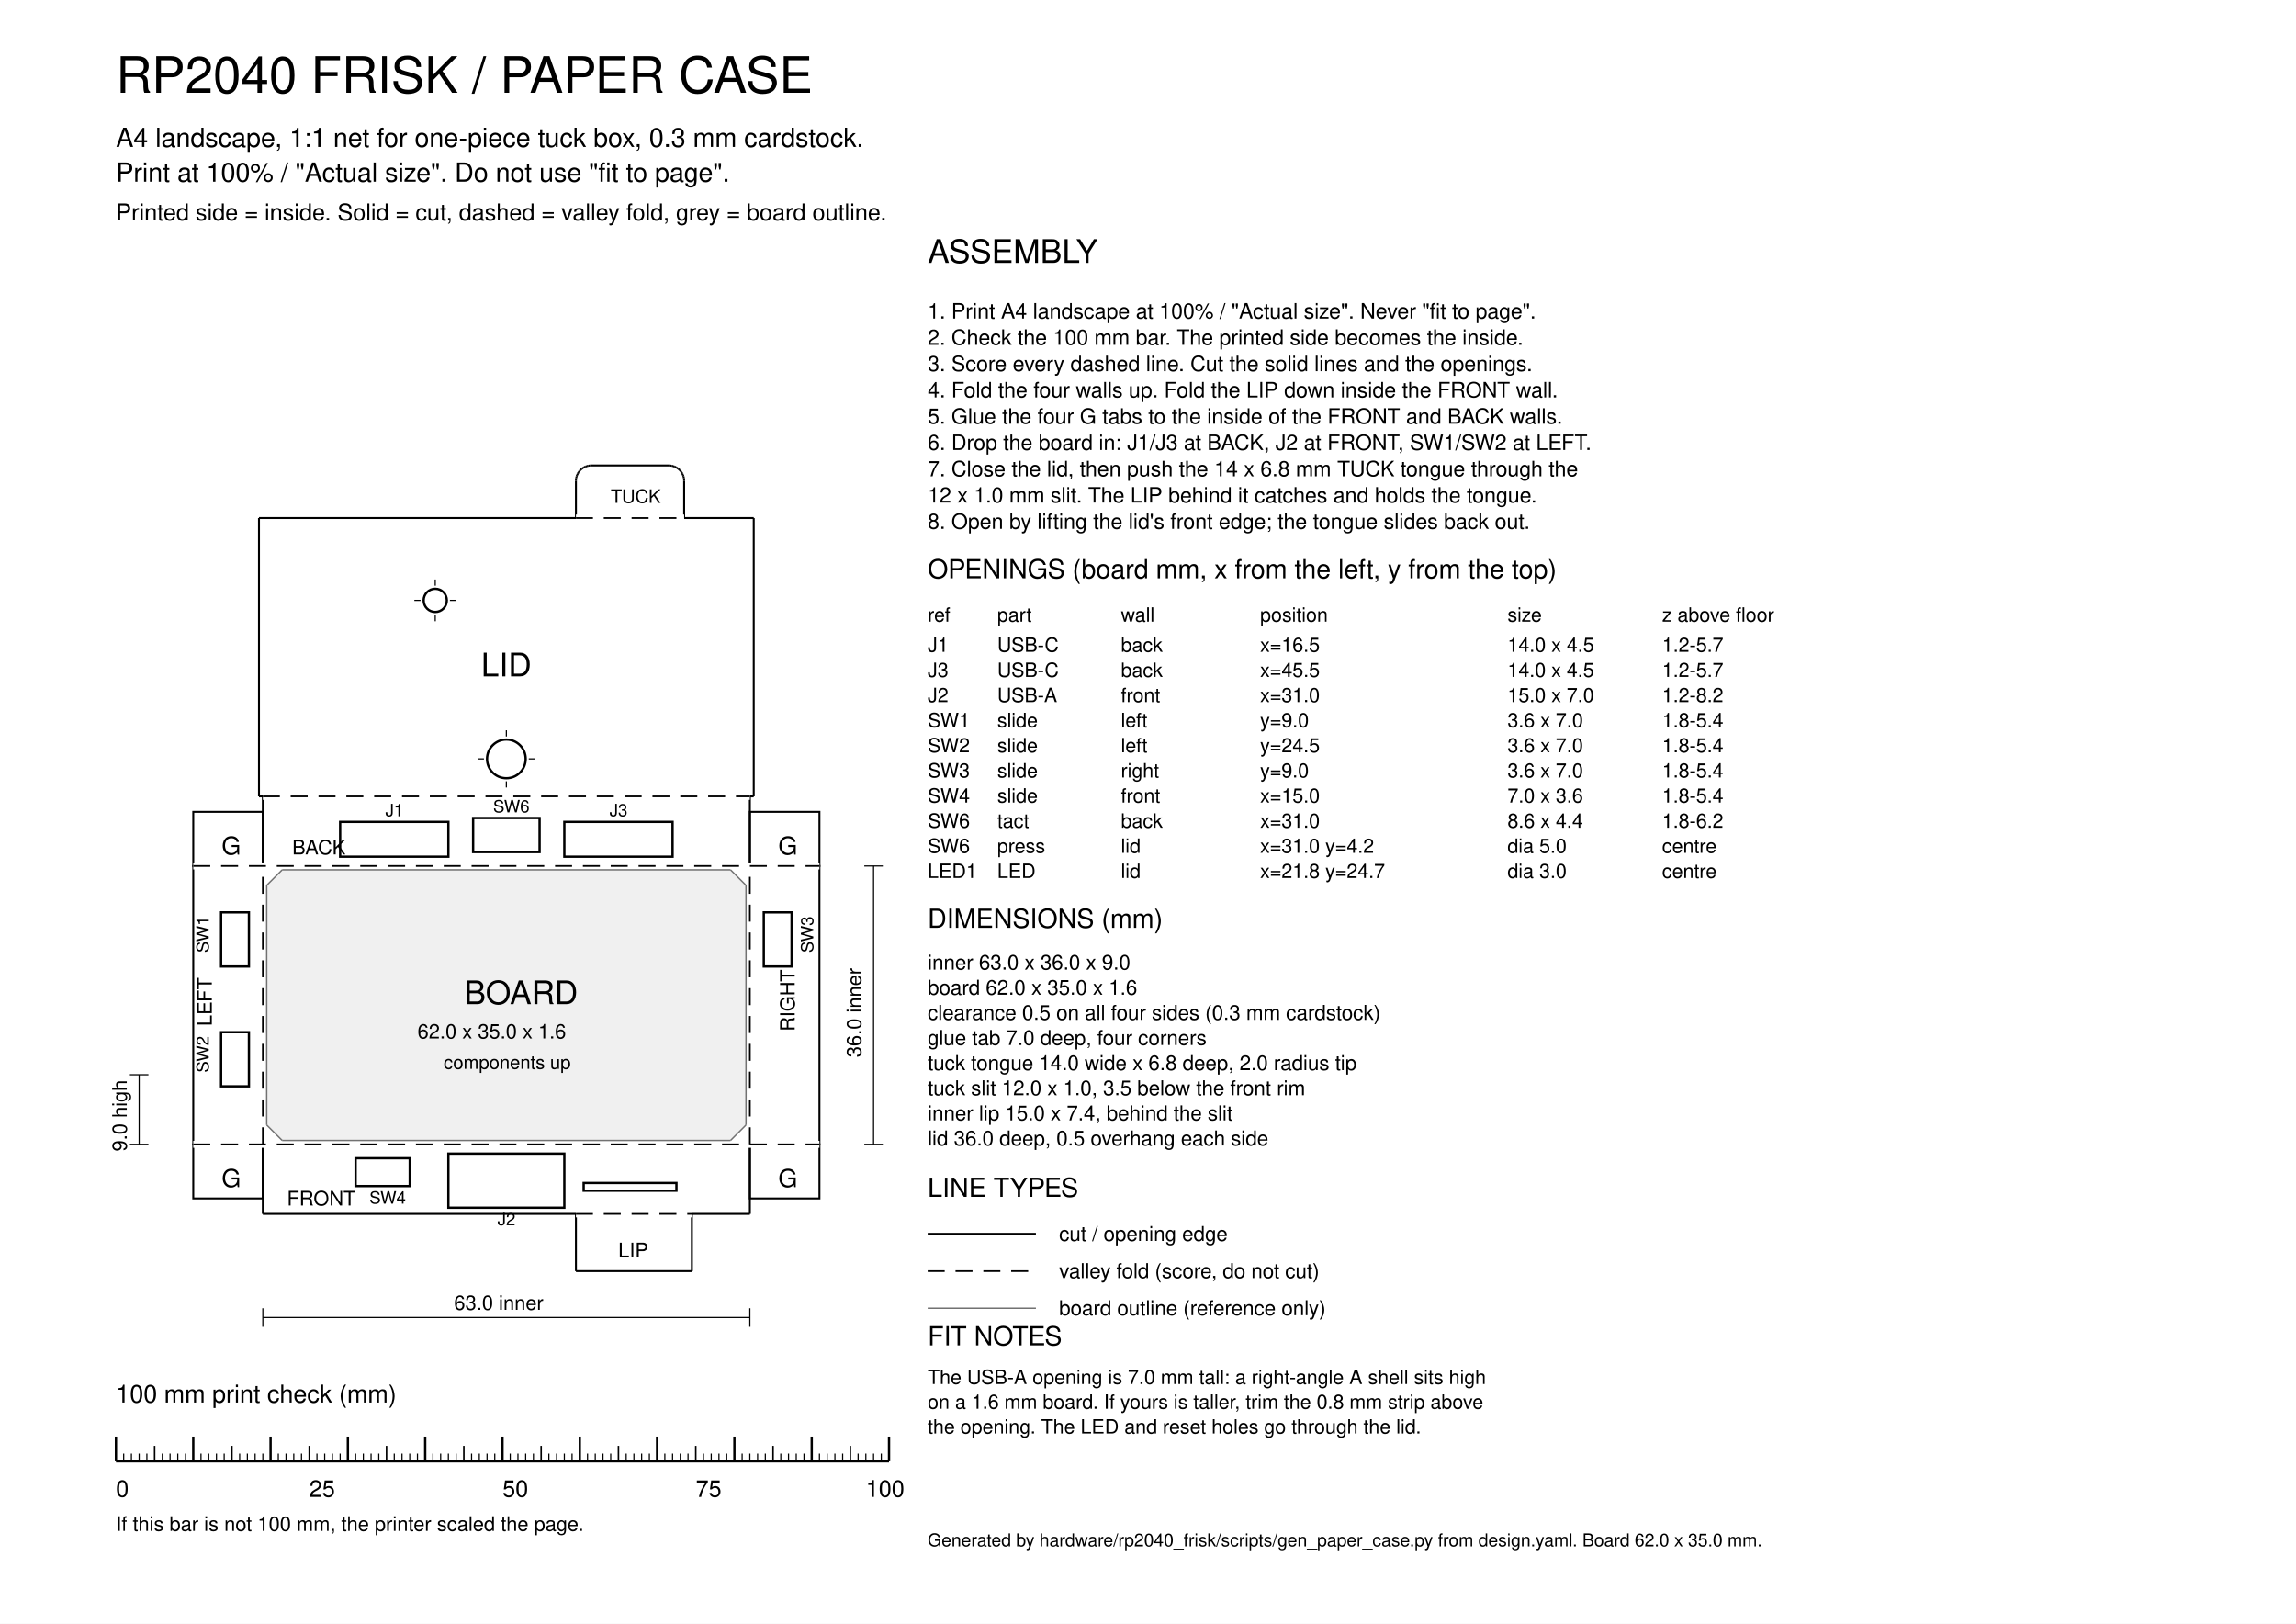
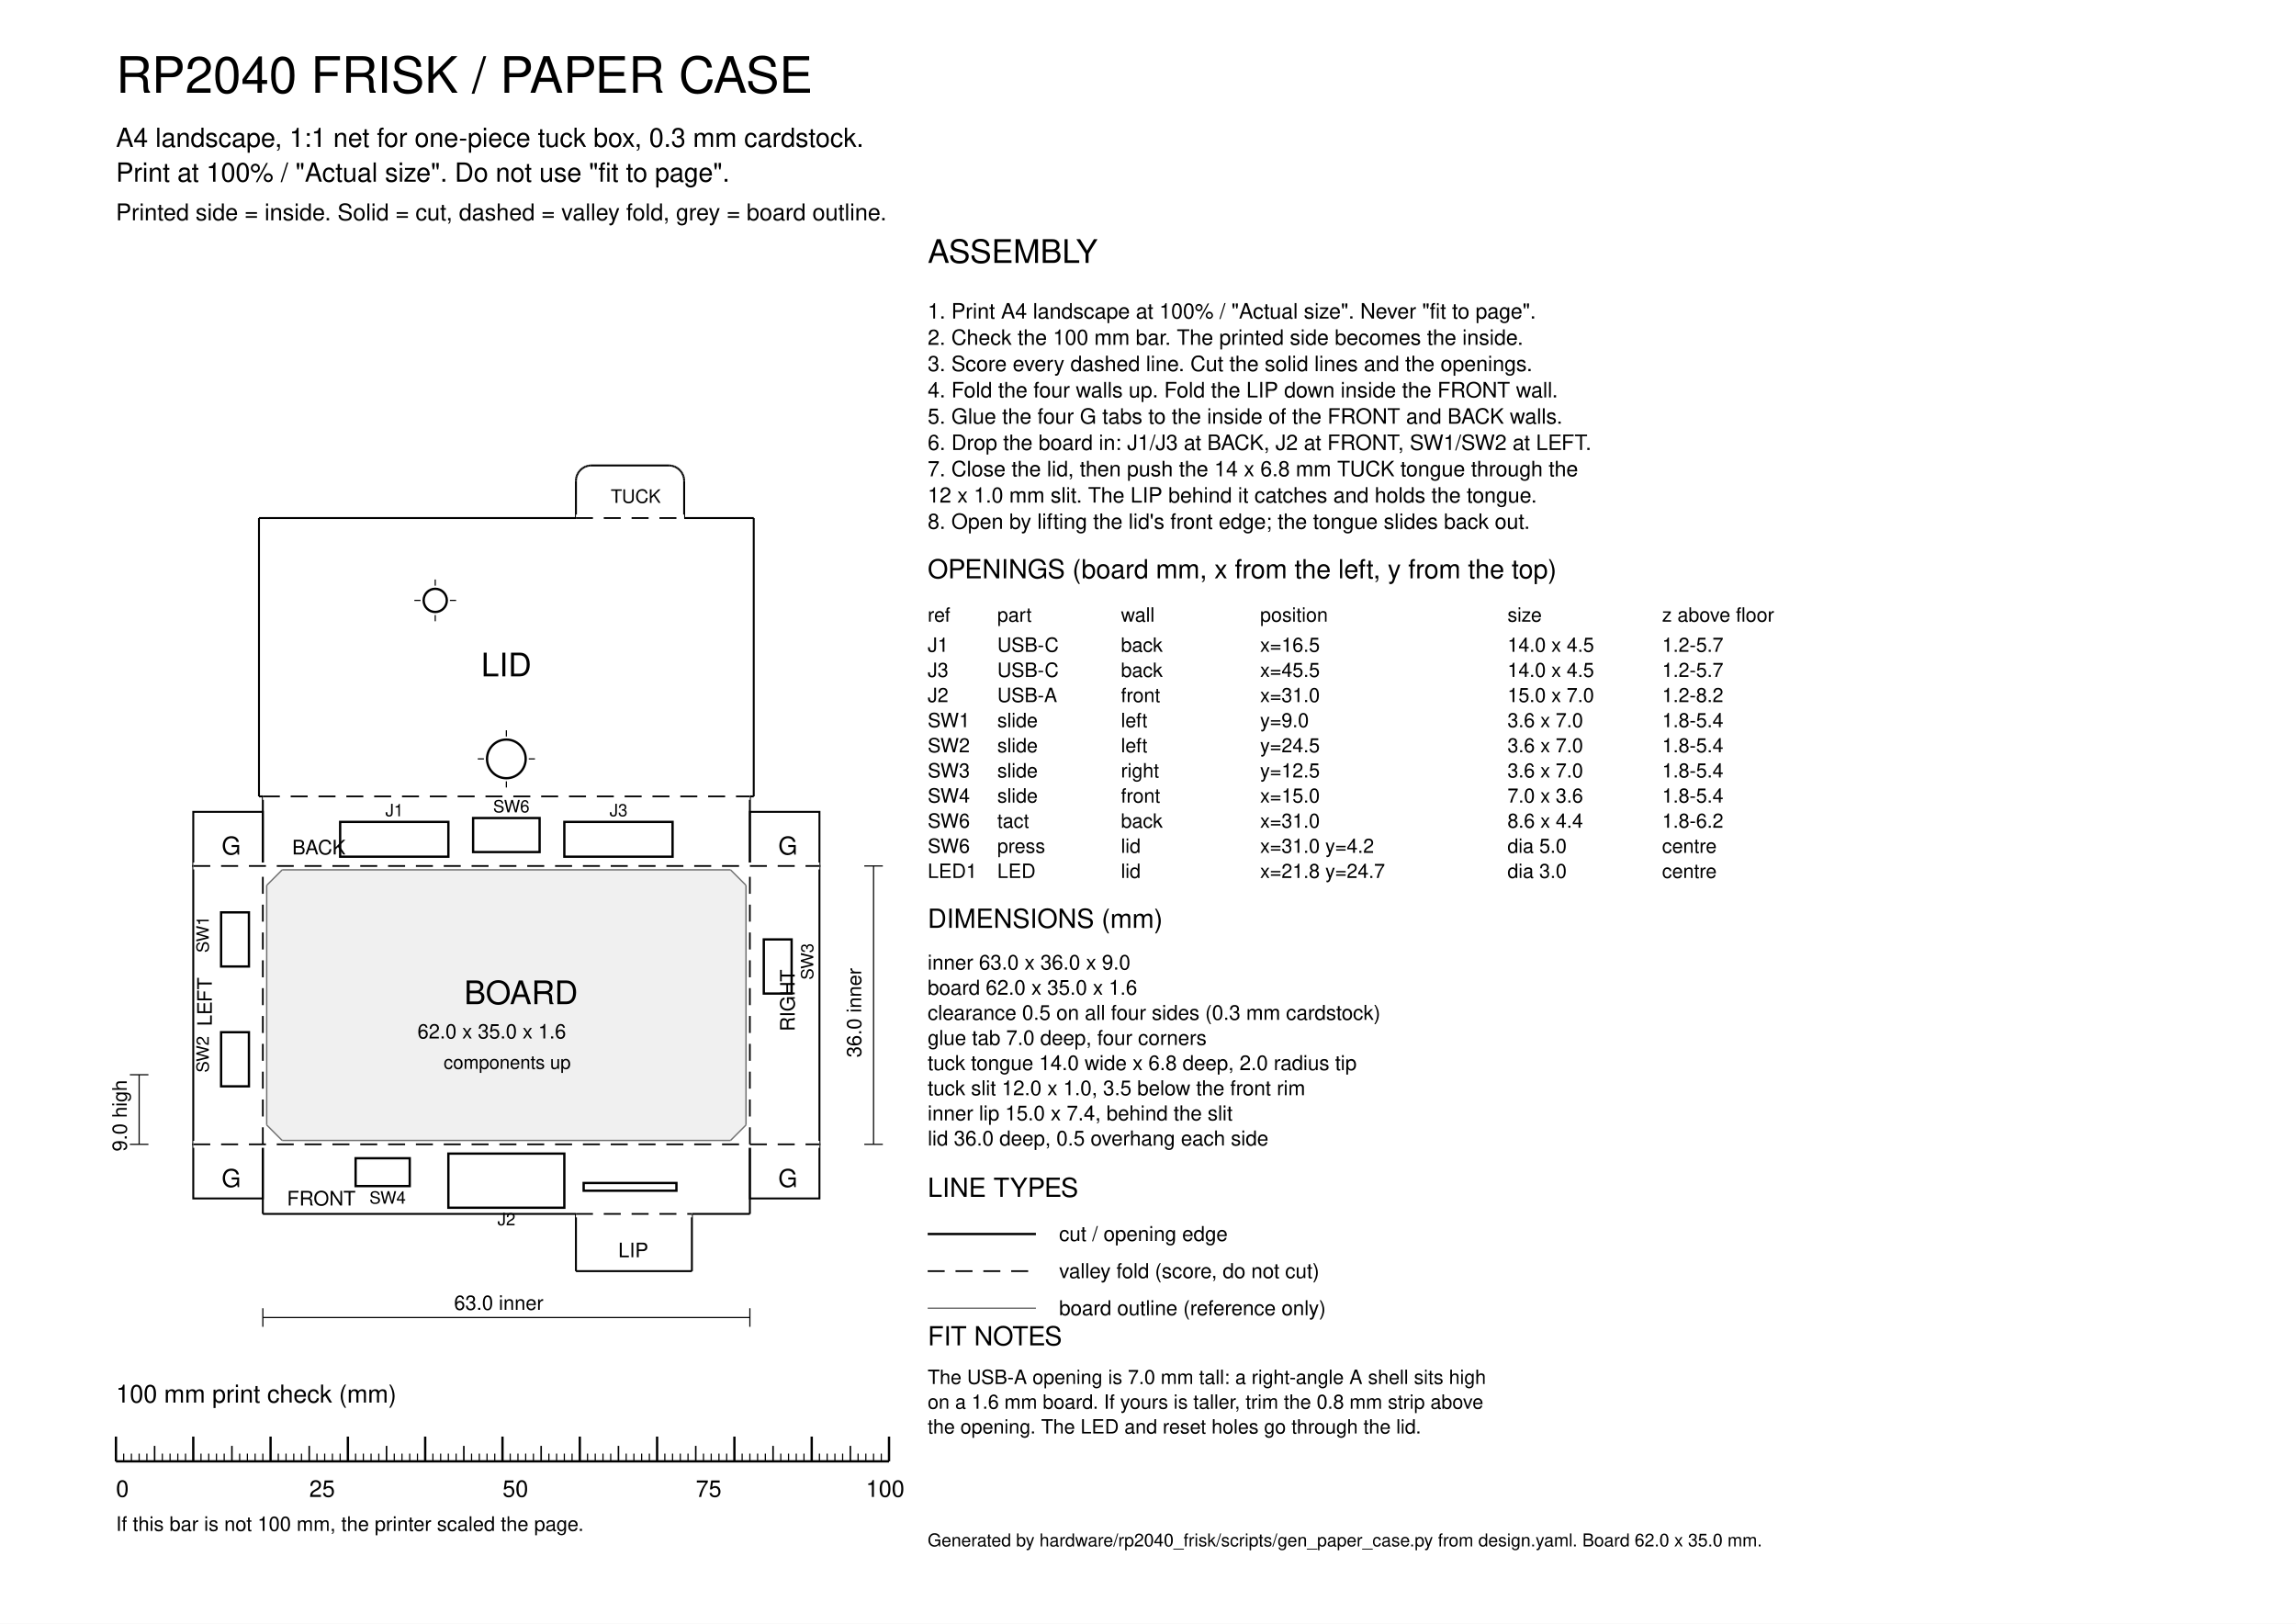
<svg xmlns="http://www.w3.org/2000/svg" width="297mm" height="210mm" viewBox="0 0 297 210">
  <rect width="100%" height="100%" fill="#ffffff" />
  <style>text{font-family:Helvetica,Arial,sans-serif;fill:#000}</style>
  <text x="15.000" y="12.000" font-size="6.500">RP2040 FRISK  /  PAPER CASE</text>
  <text x="15.000" y="19.000" font-size="3.400">A4 landscape, 1:1 net for one-piece tuck box, 0.3 mm cardstock.</text>
  <text x="15.000" y="23.500" font-size="3.400">Print at 100% / "Actual size". Do not use "fit to page".</text>
  <text x="15.000" y="28.500" font-size="3.000">Printed side = inside. Solid = cut, dashed = valley fold, grey = board outline.</text>
  <rect x="34.000" y="112.000" width="63.000" height="36.000" fill="none" stroke="#000" stroke-width="0.250" />
  <rect x="34.000" y="103.000" width="63.000" height="9.000" fill="none" stroke="#000" stroke-width="0.250" />
  <rect x="25.000" y="112.000" width="9.000" height="36.000" fill="none" stroke="#000" stroke-width="0.250" />
  <rect x="97.000" y="112.000" width="9.000" height="36.000" fill="none" stroke="#000" stroke-width="0.250" />
  <rect x="25.000" y="148.000" width="9.000" height="7.000" fill="none" stroke="#000" stroke-width="0.250" />
  <rect x="25.000" y="105.000" width="9.000" height="7.000" fill="none" stroke="#000" stroke-width="0.250" />
  <rect x="97.000" y="148.000" width="9.000" height="7.000" fill="none" stroke="#000" stroke-width="0.250" />
  <rect x="97.000" y="105.000" width="9.000" height="7.000" fill="none" stroke="#000" stroke-width="0.250" />
  <line x1="34.000" y1="157.000" x2="34.000" y2="148.000" stroke="#000" stroke-width="0.250" />
  <line x1="34.000" y1="148.000" x2="97.000" y2="148.000" stroke="#000" stroke-width="0.250" />
  <line x1="97.000" y1="148.000" x2="97.000" y2="157.000" stroke="#000" stroke-width="0.250" />
  <line x1="97.000" y1="157.000" x2="89.500" y2="157.000" stroke="#000" stroke-width="0.250" />
  <line x1="89.500" y1="157.000" x2="89.500" y2="164.400" stroke="#000" stroke-width="0.250" />
  <line x1="89.500" y1="164.400" x2="74.500" y2="164.400" stroke="#000" stroke-width="0.250" />
  <line x1="74.500" y1="164.400" x2="74.500" y2="157.000" stroke="#000" stroke-width="0.250" />
  <line x1="74.500" y1="157.000" x2="34.000" y2="157.000" stroke="#000" stroke-width="0.250" />
  <line x1="33.500" y1="103.000" x2="33.500" y2="67.000" stroke="#000" stroke-width="0.250" />
  <line x1="33.500" y1="67.000" x2="74.500" y2="67.000" stroke="#000" stroke-width="0.250" />
  <line x1="74.500" y1="67.000" x2="74.500" y2="62.200" stroke="#000" stroke-width="0.250" />
  <line x1="74.500" y1="62.200" x2="74.500" y2="62.200" stroke="#000" stroke-width="0.250" />
  <line x1="74.500" y1="62.200" x2="74.510" y2="62.004" stroke="#000" stroke-width="0.250" />
  <line x1="74.510" y1="62.004" x2="74.538" y2="61.810" stroke="#000" stroke-width="0.250" />
  <line x1="74.538" y1="61.810" x2="74.586" y2="61.619" stroke="#000" stroke-width="0.250" />
  <line x1="74.586" y1="61.619" x2="74.652" y2="61.435" stroke="#000" stroke-width="0.250" />
  <line x1="74.652" y1="61.435" x2="74.736" y2="61.257" stroke="#000" stroke-width="0.250" />
  <line x1="74.736" y1="61.257" x2="74.837" y2="61.089" stroke="#000" stroke-width="0.250" />
  <line x1="74.837" y1="61.089" x2="74.954" y2="60.931" stroke="#000" stroke-width="0.250" />
  <line x1="74.954" y1="60.931" x2="75.086" y2="60.786" stroke="#000" stroke-width="0.250" />
  <line x1="75.086" y1="60.786" x2="75.231" y2="60.654" stroke="#000" stroke-width="0.250" />
  <line x1="75.231" y1="60.654" x2="75.389" y2="60.537" stroke="#000" stroke-width="0.250" />
  <line x1="75.389" y1="60.537" x2="75.557" y2="60.436" stroke="#000" stroke-width="0.250" />
  <line x1="75.557" y1="60.436" x2="75.735" y2="60.352" stroke="#000" stroke-width="0.250" />
  <line x1="75.735" y1="60.352" x2="75.919" y2="60.286" stroke="#000" stroke-width="0.250" />
  <line x1="75.919" y1="60.286" x2="76.110" y2="60.238" stroke="#000" stroke-width="0.250" />
  <line x1="76.110" y1="60.238" x2="76.304" y2="60.210" stroke="#000" stroke-width="0.250" />
  <line x1="76.304" y1="60.210" x2="76.500" y2="60.200" stroke="#000" stroke-width="0.250" />
  <line x1="76.500" y1="60.200" x2="86.500" y2="60.200" stroke="#000" stroke-width="0.250" />
  <line x1="86.500" y1="60.200" x2="86.500" y2="60.200" stroke="#000" stroke-width="0.250" />
  <line x1="86.500" y1="60.200" x2="86.696" y2="60.210" stroke="#000" stroke-width="0.250" />
  <line x1="86.696" y1="60.210" x2="86.890" y2="60.238" stroke="#000" stroke-width="0.250" />
  <line x1="86.890" y1="60.238" x2="87.081" y2="60.286" stroke="#000" stroke-width="0.250" />
  <line x1="87.081" y1="60.286" x2="87.265" y2="60.352" stroke="#000" stroke-width="0.250" />
  <line x1="87.265" y1="60.352" x2="87.443" y2="60.436" stroke="#000" stroke-width="0.250" />
  <line x1="87.443" y1="60.436" x2="87.611" y2="60.537" stroke="#000" stroke-width="0.250" />
  <line x1="87.611" y1="60.537" x2="87.769" y2="60.654" stroke="#000" stroke-width="0.250" />
  <line x1="87.769" y1="60.654" x2="87.914" y2="60.786" stroke="#000" stroke-width="0.250" />
  <line x1="87.914" y1="60.786" x2="88.046" y2="60.931" stroke="#000" stroke-width="0.250" />
  <line x1="88.046" y1="60.931" x2="88.163" y2="61.089" stroke="#000" stroke-width="0.250" />
  <line x1="88.163" y1="61.089" x2="88.264" y2="61.257" stroke="#000" stroke-width="0.250" />
  <line x1="88.264" y1="61.257" x2="88.348" y2="61.435" stroke="#000" stroke-width="0.250" />
  <line x1="88.348" y1="61.435" x2="88.414" y2="61.619" stroke="#000" stroke-width="0.250" />
  <line x1="88.414" y1="61.619" x2="88.462" y2="61.810" stroke="#000" stroke-width="0.250" />
  <line x1="88.462" y1="61.810" x2="88.490" y2="62.004" stroke="#000" stroke-width="0.250" />
  <line x1="88.490" y1="62.004" x2="88.500" y2="62.200" stroke="#000" stroke-width="0.250" />
  <line x1="88.500" y1="62.200" x2="88.500" y2="62.200" stroke="#000" stroke-width="0.250" />
  <line x1="88.500" y1="62.200" x2="88.500" y2="67.000" stroke="#000" stroke-width="0.250" />
  <line x1="88.500" y1="67.000" x2="97.500" y2="67.000" stroke="#000" stroke-width="0.250" />
  <line x1="97.500" y1="67.000" x2="97.500" y2="103.000" stroke="#000" stroke-width="0.250" />
  <line x1="97.500" y1="103.000" x2="33.500" y2="103.000" stroke="#000" stroke-width="0.250" />
  <line x1="25.000" y1="148.000" x2="106.000" y2="148.000" stroke="#ffffff" stroke-width="0.900" />
  <line x1="25.000" y1="112.000" x2="106.000" y2="112.000" stroke="#ffffff" stroke-width="0.900" />
  <line x1="34.000" y1="148.000" x2="34.000" y2="112.000" stroke="#ffffff" stroke-width="0.900" />
  <line x1="97.000" y1="148.000" x2="97.000" y2="112.000" stroke="#ffffff" stroke-width="0.900" />
  <line x1="34.000" y1="103.000" x2="97.000" y2="103.000" stroke="#ffffff" stroke-width="0.900" />
  <line x1="74.500" y1="67.000" x2="88.500" y2="67.000" stroke="#ffffff" stroke-width="0.900" />
  <line x1="74.500" y1="157.000" x2="89.500" y2="157.000" stroke="#ffffff" stroke-width="0.900" />
  <line x1="25.000" y1="148.000" x2="106.000" y2="148.000" stroke="#000" stroke-width="0.220" stroke-dasharray="2.2 1.4" />
  <line x1="25.000" y1="112.000" x2="106.000" y2="112.000" stroke="#000" stroke-width="0.220" stroke-dasharray="2.2 1.4" />
  <line x1="34.000" y1="148.000" x2="34.000" y2="112.000" stroke="#000" stroke-width="0.220" stroke-dasharray="2.2 1.4" />
  <line x1="97.000" y1="148.000" x2="97.000" y2="112.000" stroke="#000" stroke-width="0.220" stroke-dasharray="2.2 1.4" />
  <line x1="34.000" y1="103.000" x2="97.000" y2="103.000" stroke="#000" stroke-width="0.220" stroke-dasharray="2.2 1.4" />
  <line x1="74.500" y1="67.000" x2="88.500" y2="67.000" stroke="#000" stroke-width="0.220" stroke-dasharray="2.2 1.4" />
  <line x1="74.500" y1="157.000" x2="89.500" y2="157.000" stroke="#000" stroke-width="0.220" stroke-dasharray="2.2 1.4" />
  <rect x="44.000" y="106.300" width="14.000" height="4.500" fill="none" stroke="#000" stroke-width="0.300" />
  <text x="49.856" y="105.570" font-size="2.200">J1</text>
  <rect x="73.000" y="106.300" width="14.000" height="4.500" fill="none" stroke="#000" stroke-width="0.300" />
  <text x="78.856" y="105.570" font-size="2.200">J3</text>
  <rect x="58.000" y="149.200" width="15.000" height="7.000" fill="none" stroke="#000" stroke-width="0.300" />
  <text x="64.356" y="158.470" font-size="2.200">J2</text>
  <rect x="28.600" y="118.000" width="3.600" height="7.000" fill="none" stroke="#000" stroke-width="0.300" />
  <text x="27.000" y="123.216" font-size="2.200" transform="rotate(-90.0 27.000 123.216)">SW1</text>
  <rect x="28.600" y="133.500" width="3.600" height="7.000" fill="none" stroke="#000" stroke-width="0.300" />
  <text x="27.000" y="138.716" font-size="2.200" transform="rotate(-90.0 27.000 138.716)">SW2</text>
-   <rect x="98.800" y="118.000" width="3.600" height="7.000" fill="none" stroke="#000" stroke-width="0.300" />
-   <text x="105.200" y="123.216" font-size="2.200" transform="rotate(-90.0 105.200 123.216)">SW3</text>
+   <rect x="98.800" y="121.500" width="3.600" height="7.000" fill="none" stroke="#000" stroke-width="0.300" />
+   <text x="105.200" y="126.716" font-size="2.200" transform="rotate(-90.0 105.200 126.716)">SW3</text>
  <rect x="46.000" y="149.800" width="7.000" height="3.600" fill="none" stroke="#000" stroke-width="0.300" />
  <text x="47.784" y="155.670" font-size="2.200">SW4</text>
  <rect x="61.200" y="105.800" width="8.600" height="4.400" fill="none" stroke="#000" stroke-width="0.300" />
  <text x="63.784" y="105.070" font-size="2.200">SW6</text>
  <circle cx="65.500" cy="98.150" r="2.500" fill="none" stroke="#000" stroke-width="0.300" />
  <line x1="61.800" y1="98.150" x2="62.600" y2="98.150" stroke="#000" stroke-width="0.150" />
  <line x1="68.400" y1="98.150" x2="69.200" y2="98.150" stroke="#000" stroke-width="0.150" />
  <line x1="65.500" y1="101.850" x2="65.500" y2="101.050" stroke="#000" stroke-width="0.150" />
  <line x1="65.500" y1="95.250" x2="65.500" y2="94.450" stroke="#000" stroke-width="0.150" />
  <circle cx="56.300" cy="77.650" r="1.500" fill="none" stroke="#000" stroke-width="0.300" />
  <line x1="53.600" y1="77.650" x2="54.400" y2="77.650" stroke="#000" stroke-width="0.150" />
  <line x1="58.200" y1="77.650" x2="59.000" y2="77.650" stroke="#000" stroke-width="0.150" />
  <line x1="56.300" y1="80.350" x2="56.300" y2="79.550" stroke="#000" stroke-width="0.150" />
  <line x1="56.300" y1="75.750" x2="56.300" y2="74.950" stroke="#000" stroke-width="0.150" />
  <polygon points="36.500,112.500 94.500,112.500 96.500,114.500 96.500,145.500 94.500,147.500 36.500,147.500 34.500,145.500 34.500,114.500" fill="#f0f0f0" stroke="none" />
  <line x1="36.500" y1="112.500" x2="94.500" y2="112.500" stroke="#727272" stroke-width="0.180" />
  <line x1="94.500" y1="112.500" x2="96.500" y2="114.500" stroke="#727272" stroke-width="0.180" />
  <line x1="96.500" y1="114.500" x2="96.500" y2="145.500" stroke="#727272" stroke-width="0.180" />
  <line x1="96.500" y1="145.500" x2="94.500" y2="147.500" stroke="#727272" stroke-width="0.180" />
  <line x1="94.500" y1="147.500" x2="36.500" y2="147.500" stroke="#727272" stroke-width="0.180" />
  <line x1="36.500" y1="147.500" x2="34.500" y2="145.500" stroke="#727272" stroke-width="0.180" />
  <line x1="34.500" y1="145.500" x2="34.500" y2="114.500" stroke="#727272" stroke-width="0.180" />
  <line x1="34.500" y1="114.500" x2="36.500" y2="112.500" stroke="#727272" stroke-width="0.180" />
  <rect x="75.500" y="153.000" width="12.000" height="1.000" fill="none" stroke="#000" stroke-width="0.300" />
  <text x="37.120" y="155.910" font-size="2.600">FRONT</text>
  <text x="79.972" y="162.610" font-size="2.600">LIP</text>
  <text x="37.796" y="110.510" font-size="2.600">BACK</text>
  <text x="62.224" y="87.470" font-size="4.200">LID</text>
  <text x="79.004" y="65.040" font-size="2.400">TUCK</text>
  <text x="27.400" y="132.704" font-size="2.600" transform="rotate(-90.0 27.400 132.704)">LEFT</text>
  <text x="102.800" y="133.380" font-size="2.600" transform="rotate(-90.0 102.800 133.380)">RIGHT</text>
  <text x="60.040" y="129.870" font-size="4.200">BOARD</text>
  <text x="54.008" y="134.310" font-size="2.600">62.0 x 35.0 x 1.6</text>
  <text x="57.388" y="138.240" font-size="2.400">components up</text>
  <text x="28.668" y="153.520" font-size="3.200">G</text>
  <text x="28.668" y="110.520" font-size="3.200">G</text>
  <text x="100.668" y="153.520" font-size="3.200">G</text>
  <text x="100.668" y="110.520" font-size="3.200">G</text>
  <line x1="34.000" y1="170.400" x2="97.000" y2="170.400" stroke="#000" stroke-width="0.150" />
  <line x1="34.000" y1="171.600" x2="34.000" y2="169.200" stroke="#000" stroke-width="0.150" />
  <line x1="97.000" y1="171.600" x2="97.000" y2="169.200" stroke="#000" stroke-width="0.150" />
  <text x="58.740" y="169.410" font-size="2.600">63.0 inner</text>
  <line x1="113.000" y1="148.000" x2="113.000" y2="112.000" stroke="#000" stroke-width="0.150" />
  <line x1="111.800" y1="148.000" x2="114.200" y2="148.000" stroke="#000" stroke-width="0.150" />
  <line x1="111.800" y1="112.000" x2="114.200" y2="112.000" stroke="#000" stroke-width="0.150" />
  <text x="111.400" y="136.760" font-size="2.600" transform="rotate(-90.0 111.400 136.760)">36.0 inner</text>
  <line x1="18.000" y1="148.000" x2="18.000" y2="139.000" stroke="#000" stroke-width="0.150" />
  <line x1="16.800" y1="148.000" x2="19.200" y2="148.000" stroke="#000" stroke-width="0.150" />
  <line x1="16.800" y1="139.000" x2="19.200" y2="139.000" stroke="#000" stroke-width="0.150" />
  <text x="16.400" y="148.908" font-size="2.600" transform="rotate(-90.0 16.400 148.908)">9.0 high</text>
  <text x="120.000" y="34.000" font-size="4.200">ASSEMBLY</text>
  <text x="120.000" y="41.200" font-size="2.750">1. Print A4 landscape at 100% / "Actual size". Never "fit to page".</text>
  <text x="120.000" y="44.600" font-size="2.750">2. Check the 100 mm bar. The printed side becomes the inside.</text>
  <text x="120.000" y="48.000" font-size="2.750">3. Score every dashed line. Cut the solid lines and the openings.</text>
  <text x="120.000" y="51.400" font-size="2.750">4. Fold the four walls up. Fold the LIP down inside the FRONT wall.</text>
  <text x="120.000" y="54.800" font-size="2.750">5. Glue the four G tabs to the inside of the FRONT and BACK walls.</text>
  <text x="120.000" y="58.200" font-size="2.750">6. Drop the board in: J1/J3 at BACK, J2 at FRONT, SW1/SW2 at LEFT.</text>
  <text x="120.000" y="61.600" font-size="2.750">7. Close the lid, then push the 14 x 6.8 mm TUCK tongue through the</text>
  <text x="120.000" y="65.000" font-size="2.750">   12 x 1.0 mm slit. The LIP behind it catches and holds the tongue.</text>
  <text x="120.000" y="68.400" font-size="2.750">8. Open by lifting the lid's front edge; the tongue slides back out.</text>
  <text x="120.000" y="74.800" font-size="3.400">OPENINGS  (board mm, x from the left, y from the top)</text>
  <text x="120.000" y="80.400" font-size="2.550">ref</text>
  <text x="129.000" y="80.400" font-size="2.550">part</text>
  <text x="145.000" y="80.400" font-size="2.550">wall</text>
  <text x="163.000" y="80.400" font-size="2.550">position</text>
  <text x="195.000" y="80.400" font-size="2.550">size</text>
  <text x="215.000" y="80.400" font-size="2.550">z above floor</text>
  <text x="120.000" y="84.300" font-size="2.550">J1</text>
  <text x="129.000" y="84.300" font-size="2.550">USB-C</text>
  <text x="145.000" y="84.300" font-size="2.550">back</text>
  <text x="163.000" y="84.300" font-size="2.550">x=16.5</text>
  <text x="195.000" y="84.300" font-size="2.550">14.0 x 4.5</text>
  <text x="215.000" y="84.300" font-size="2.550">1.2-5.7</text>
  <text x="120.000" y="87.550" font-size="2.550">J3</text>
  <text x="129.000" y="87.550" font-size="2.550">USB-C</text>
  <text x="145.000" y="87.550" font-size="2.550">back</text>
  <text x="163.000" y="87.550" font-size="2.550">x=45.5</text>
  <text x="195.000" y="87.550" font-size="2.550">14.0 x 4.5</text>
  <text x="215.000" y="87.550" font-size="2.550">1.2-5.7</text>
  <text x="120.000" y="90.800" font-size="2.550">J2</text>
  <text x="129.000" y="90.800" font-size="2.550">USB-A</text>
  <text x="145.000" y="90.800" font-size="2.550">front</text>
  <text x="163.000" y="90.800" font-size="2.550">x=31.0</text>
  <text x="195.000" y="90.800" font-size="2.550">15.0 x 7.0</text>
  <text x="215.000" y="90.800" font-size="2.550">1.2-8.2</text>
  <text x="120.000" y="94.050" font-size="2.550">SW1</text>
  <text x="129.000" y="94.050" font-size="2.550">slide</text>
  <text x="145.000" y="94.050" font-size="2.550">left</text>
  <text x="163.000" y="94.050" font-size="2.550">y=9.0</text>
  <text x="195.000" y="94.050" font-size="2.550">3.6 x 7.0</text>
  <text x="215.000" y="94.050" font-size="2.550">1.8-5.4</text>
  <text x="120.000" y="97.300" font-size="2.550">SW2</text>
  <text x="129.000" y="97.300" font-size="2.550">slide</text>
  <text x="145.000" y="97.300" font-size="2.550">left</text>
  <text x="163.000" y="97.300" font-size="2.550">y=24.5</text>
  <text x="195.000" y="97.300" font-size="2.550">3.6 x 7.0</text>
  <text x="215.000" y="97.300" font-size="2.550">1.8-5.4</text>
  <text x="120.000" y="100.550" font-size="2.550">SW3</text>
  <text x="129.000" y="100.550" font-size="2.550">slide</text>
  <text x="145.000" y="100.550" font-size="2.550">right</text>
-   <text x="163.000" y="100.550" font-size="2.550">y=9.0</text>
+   <text x="163.000" y="100.550" font-size="2.550">y=12.5</text>
  <text x="195.000" y="100.550" font-size="2.550">3.6 x 7.0</text>
  <text x="215.000" y="100.550" font-size="2.550">1.8-5.4</text>
  <text x="120.000" y="103.800" font-size="2.550">SW4</text>
  <text x="129.000" y="103.800" font-size="2.550">slide</text>
  <text x="145.000" y="103.800" font-size="2.550">front</text>
  <text x="163.000" y="103.800" font-size="2.550">x=15.0</text>
  <text x="195.000" y="103.800" font-size="2.550">7.0 x 3.6</text>
  <text x="215.000" y="103.800" font-size="2.550">1.8-5.4</text>
  <text x="120.000" y="107.050" font-size="2.550">SW6</text>
  <text x="129.000" y="107.050" font-size="2.550">tact</text>
  <text x="145.000" y="107.050" font-size="2.550">back</text>
  <text x="163.000" y="107.050" font-size="2.550">x=31.0</text>
  <text x="195.000" y="107.050" font-size="2.550">8.6 x 4.4</text>
  <text x="215.000" y="107.050" font-size="2.550">1.8-6.2</text>
  <text x="120.000" y="110.300" font-size="2.550">SW6</text>
  <text x="129.000" y="110.300" font-size="2.550">press</text>
  <text x="145.000" y="110.300" font-size="2.550">lid</text>
  <text x="163.000" y="110.300" font-size="2.550">x=31.0 y=4.2</text>
  <text x="195.000" y="110.300" font-size="2.550">dia 5.0</text>
  <text x="215.000" y="110.300" font-size="2.550">centre</text>
  <text x="120.000" y="113.550" font-size="2.550">LED1</text>
  <text x="129.000" y="113.550" font-size="2.550">LED</text>
  <text x="145.000" y="113.550" font-size="2.550">lid</text>
  <text x="163.000" y="113.550" font-size="2.550">x=21.8 y=24.7</text>
  <text x="195.000" y="113.550" font-size="2.550">dia 3.0</text>
  <text x="215.000" y="113.550" font-size="2.550">centre</text>
  <text x="120.000" y="120.000" font-size="3.400">DIMENSIONS (mm)</text>
  <text x="120.000" y="125.400" font-size="2.650">inner          63.0 x 36.0 x 9.0</text>
  <text x="120.000" y="128.650" font-size="2.650">board          62.0 x 35.0 x 1.6</text>
  <text x="120.000" y="131.900" font-size="2.650">clearance     0.5 on all four sides (0.3 mm cardstock)</text>
  <text x="120.000" y="135.150" font-size="2.650">glue tab      7.0 deep, four corners</text>
  <text x="120.000" y="138.400" font-size="2.650">tuck tongue   14.0 wide x 6.8 deep, 2.0 radius tip</text>
  <text x="120.000" y="141.650" font-size="2.650">tuck slit     12.0 x 1.0, 3.5 below the front rim</text>
  <text x="120.000" y="144.900" font-size="2.650">inner lip     15.0 x 7.4, behind the slit</text>
  <text x="120.000" y="148.150" font-size="2.650">lid           36.0 deep, 0.5 overhang each side</text>
  <text x="120.000" y="154.800" font-size="3.400">LINE TYPES</text>
  <line x1="120.000" y1="159.600" x2="134.000" y2="159.600" stroke="#000" stroke-width="0.300" />
  <text x="137.000" y="160.500" font-size="2.650">cut / opening edge</text>
  <line x1="120.000" y1="164.400" x2="134.000" y2="164.400" stroke="#000" stroke-width="0.220" stroke-dasharray="2.2 1.4" />
  <text x="137.000" y="165.300" font-size="2.650">valley fold (score, do not cut)</text>
  <line x1="120.000" y1="169.200" x2="134.000" y2="169.200" stroke="#727272" stroke-width="0.180" />
  <text x="137.000" y="170.100" font-size="2.650">board outline (reference only)</text>
  <text x="120.000" y="174.000" font-size="3.400">FIT NOTES</text>
  <text x="120.000" y="179.000" font-size="2.550">The USB-A opening is 7.0 mm tall: a right-angle A shell sits high</text>
  <text x="120.000" y="182.200" font-size="2.550">on a 1.6 mm board. If yours is taller, trim the 0.8 mm strip above</text>
  <text x="120.000" y="185.400" font-size="2.550">the opening. The LED and reset holes go through the lid.</text>
  <line x1="15.000" y1="189.000" x2="115.000" y2="189.000" stroke="#000" stroke-width="0.300" />
  <line x1="15.000" y1="189.000" x2="15.000" y2="185.800" stroke="#000" stroke-width="0.300" />
  <line x1="16.000" y1="189.000" x2="16.000" y2="188.000" stroke="#000" stroke-width="0.150" />
  <line x1="17.000" y1="189.000" x2="17.000" y2="188.000" stroke="#000" stroke-width="0.150" />
  <line x1="18.000" y1="189.000" x2="18.000" y2="188.000" stroke="#000" stroke-width="0.150" />
  <line x1="19.000" y1="189.000" x2="19.000" y2="188.000" stroke="#000" stroke-width="0.150" />
  <line x1="20.000" y1="189.000" x2="20.000" y2="187.000" stroke="#000" stroke-width="0.200" />
  <line x1="21.000" y1="189.000" x2="21.000" y2="188.000" stroke="#000" stroke-width="0.150" />
  <line x1="22.000" y1="189.000" x2="22.000" y2="188.000" stroke="#000" stroke-width="0.150" />
  <line x1="23.000" y1="189.000" x2="23.000" y2="188.000" stroke="#000" stroke-width="0.150" />
  <line x1="24.000" y1="189.000" x2="24.000" y2="188.000" stroke="#000" stroke-width="0.150" />
  <line x1="25.000" y1="189.000" x2="25.000" y2="185.800" stroke="#000" stroke-width="0.300" />
  <line x1="26.000" y1="189.000" x2="26.000" y2="188.000" stroke="#000" stroke-width="0.150" />
  <line x1="27.000" y1="189.000" x2="27.000" y2="188.000" stroke="#000" stroke-width="0.150" />
  <line x1="28.000" y1="189.000" x2="28.000" y2="188.000" stroke="#000" stroke-width="0.150" />
  <line x1="29.000" y1="189.000" x2="29.000" y2="188.000" stroke="#000" stroke-width="0.150" />
  <line x1="30.000" y1="189.000" x2="30.000" y2="187.000" stroke="#000" stroke-width="0.200" />
  <line x1="31.000" y1="189.000" x2="31.000" y2="188.000" stroke="#000" stroke-width="0.150" />
  <line x1="32.000" y1="189.000" x2="32.000" y2="188.000" stroke="#000" stroke-width="0.150" />
  <line x1="33.000" y1="189.000" x2="33.000" y2="188.000" stroke="#000" stroke-width="0.150" />
  <line x1="34.000" y1="189.000" x2="34.000" y2="188.000" stroke="#000" stroke-width="0.150" />
  <line x1="35.000" y1="189.000" x2="35.000" y2="185.800" stroke="#000" stroke-width="0.300" />
  <line x1="36.000" y1="189.000" x2="36.000" y2="188.000" stroke="#000" stroke-width="0.150" />
  <line x1="37.000" y1="189.000" x2="37.000" y2="188.000" stroke="#000" stroke-width="0.150" />
  <line x1="38.000" y1="189.000" x2="38.000" y2="188.000" stroke="#000" stroke-width="0.150" />
  <line x1="39.000" y1="189.000" x2="39.000" y2="188.000" stroke="#000" stroke-width="0.150" />
  <line x1="40.000" y1="189.000" x2="40.000" y2="187.000" stroke="#000" stroke-width="0.200" />
  <line x1="41.000" y1="189.000" x2="41.000" y2="188.000" stroke="#000" stroke-width="0.150" />
  <line x1="42.000" y1="189.000" x2="42.000" y2="188.000" stroke="#000" stroke-width="0.150" />
  <line x1="43.000" y1="189.000" x2="43.000" y2="188.000" stroke="#000" stroke-width="0.150" />
  <line x1="44.000" y1="189.000" x2="44.000" y2="188.000" stroke="#000" stroke-width="0.150" />
  <line x1="45.000" y1="189.000" x2="45.000" y2="185.800" stroke="#000" stroke-width="0.300" />
  <line x1="46.000" y1="189.000" x2="46.000" y2="188.000" stroke="#000" stroke-width="0.150" />
  <line x1="47.000" y1="189.000" x2="47.000" y2="188.000" stroke="#000" stroke-width="0.150" />
  <line x1="48.000" y1="189.000" x2="48.000" y2="188.000" stroke="#000" stroke-width="0.150" />
  <line x1="49.000" y1="189.000" x2="49.000" y2="188.000" stroke="#000" stroke-width="0.150" />
  <line x1="50.000" y1="189.000" x2="50.000" y2="187.000" stroke="#000" stroke-width="0.200" />
  <line x1="51.000" y1="189.000" x2="51.000" y2="188.000" stroke="#000" stroke-width="0.150" />
  <line x1="52.000" y1="189.000" x2="52.000" y2="188.000" stroke="#000" stroke-width="0.150" />
  <line x1="53.000" y1="189.000" x2="53.000" y2="188.000" stroke="#000" stroke-width="0.150" />
  <line x1="54.000" y1="189.000" x2="54.000" y2="188.000" stroke="#000" stroke-width="0.150" />
  <line x1="55.000" y1="189.000" x2="55.000" y2="185.800" stroke="#000" stroke-width="0.300" />
  <line x1="56.000" y1="189.000" x2="56.000" y2="188.000" stroke="#000" stroke-width="0.150" />
  <line x1="57.000" y1="189.000" x2="57.000" y2="188.000" stroke="#000" stroke-width="0.150" />
  <line x1="58.000" y1="189.000" x2="58.000" y2="188.000" stroke="#000" stroke-width="0.150" />
  <line x1="59.000" y1="189.000" x2="59.000" y2="188.000" stroke="#000" stroke-width="0.150" />
  <line x1="60.000" y1="189.000" x2="60.000" y2="187.000" stroke="#000" stroke-width="0.200" />
  <line x1="61.000" y1="189.000" x2="61.000" y2="188.000" stroke="#000" stroke-width="0.150" />
  <line x1="62.000" y1="189.000" x2="62.000" y2="188.000" stroke="#000" stroke-width="0.150" />
  <line x1="63.000" y1="189.000" x2="63.000" y2="188.000" stroke="#000" stroke-width="0.150" />
  <line x1="64.000" y1="189.000" x2="64.000" y2="188.000" stroke="#000" stroke-width="0.150" />
  <line x1="65.000" y1="189.000" x2="65.000" y2="185.800" stroke="#000" stroke-width="0.300" />
  <line x1="66.000" y1="189.000" x2="66.000" y2="188.000" stroke="#000" stroke-width="0.150" />
  <line x1="67.000" y1="189.000" x2="67.000" y2="188.000" stroke="#000" stroke-width="0.150" />
  <line x1="68.000" y1="189.000" x2="68.000" y2="188.000" stroke="#000" stroke-width="0.150" />
  <line x1="69.000" y1="189.000" x2="69.000" y2="188.000" stroke="#000" stroke-width="0.150" />
  <line x1="70.000" y1="189.000" x2="70.000" y2="187.000" stroke="#000" stroke-width="0.200" />
  <line x1="71.000" y1="189.000" x2="71.000" y2="188.000" stroke="#000" stroke-width="0.150" />
  <line x1="72.000" y1="189.000" x2="72.000" y2="188.000" stroke="#000" stroke-width="0.150" />
  <line x1="73.000" y1="189.000" x2="73.000" y2="188.000" stroke="#000" stroke-width="0.150" />
  <line x1="74.000" y1="189.000" x2="74.000" y2="188.000" stroke="#000" stroke-width="0.150" />
  <line x1="75.000" y1="189.000" x2="75.000" y2="185.800" stroke="#000" stroke-width="0.300" />
  <line x1="76.000" y1="189.000" x2="76.000" y2="188.000" stroke="#000" stroke-width="0.150" />
  <line x1="77.000" y1="189.000" x2="77.000" y2="188.000" stroke="#000" stroke-width="0.150" />
  <line x1="78.000" y1="189.000" x2="78.000" y2="188.000" stroke="#000" stroke-width="0.150" />
  <line x1="79.000" y1="189.000" x2="79.000" y2="188.000" stroke="#000" stroke-width="0.150" />
  <line x1="80.000" y1="189.000" x2="80.000" y2="187.000" stroke="#000" stroke-width="0.200" />
  <line x1="81.000" y1="189.000" x2="81.000" y2="188.000" stroke="#000" stroke-width="0.150" />
  <line x1="82.000" y1="189.000" x2="82.000" y2="188.000" stroke="#000" stroke-width="0.150" />
  <line x1="83.000" y1="189.000" x2="83.000" y2="188.000" stroke="#000" stroke-width="0.150" />
  <line x1="84.000" y1="189.000" x2="84.000" y2="188.000" stroke="#000" stroke-width="0.150" />
  <line x1="85.000" y1="189.000" x2="85.000" y2="185.800" stroke="#000" stroke-width="0.300" />
  <line x1="86.000" y1="189.000" x2="86.000" y2="188.000" stroke="#000" stroke-width="0.150" />
  <line x1="87.000" y1="189.000" x2="87.000" y2="188.000" stroke="#000" stroke-width="0.150" />
  <line x1="88.000" y1="189.000" x2="88.000" y2="188.000" stroke="#000" stroke-width="0.150" />
  <line x1="89.000" y1="189.000" x2="89.000" y2="188.000" stroke="#000" stroke-width="0.150" />
  <line x1="90.000" y1="189.000" x2="90.000" y2="187.000" stroke="#000" stroke-width="0.200" />
  <line x1="91.000" y1="189.000" x2="91.000" y2="188.000" stroke="#000" stroke-width="0.150" />
  <line x1="92.000" y1="189.000" x2="92.000" y2="188.000" stroke="#000" stroke-width="0.150" />
  <line x1="93.000" y1="189.000" x2="93.000" y2="188.000" stroke="#000" stroke-width="0.150" />
  <line x1="94.000" y1="189.000" x2="94.000" y2="188.000" stroke="#000" stroke-width="0.150" />
  <line x1="95.000" y1="189.000" x2="95.000" y2="185.800" stroke="#000" stroke-width="0.300" />
  <line x1="96.000" y1="189.000" x2="96.000" y2="188.000" stroke="#000" stroke-width="0.150" />
  <line x1="97.000" y1="189.000" x2="97.000" y2="188.000" stroke="#000" stroke-width="0.150" />
  <line x1="98.000" y1="189.000" x2="98.000" y2="188.000" stroke="#000" stroke-width="0.150" />
  <line x1="99.000" y1="189.000" x2="99.000" y2="188.000" stroke="#000" stroke-width="0.150" />
  <line x1="100.000" y1="189.000" x2="100.000" y2="187.000" stroke="#000" stroke-width="0.200" />
  <line x1="101.000" y1="189.000" x2="101.000" y2="188.000" stroke="#000" stroke-width="0.150" />
  <line x1="102.000" y1="189.000" x2="102.000" y2="188.000" stroke="#000" stroke-width="0.150" />
  <line x1="103.000" y1="189.000" x2="103.000" y2="188.000" stroke="#000" stroke-width="0.150" />
  <line x1="104.000" y1="189.000" x2="104.000" y2="188.000" stroke="#000" stroke-width="0.150" />
  <line x1="105.000" y1="189.000" x2="105.000" y2="185.800" stroke="#000" stroke-width="0.300" />
  <line x1="106.000" y1="189.000" x2="106.000" y2="188.000" stroke="#000" stroke-width="0.150" />
  <line x1="107.000" y1="189.000" x2="107.000" y2="188.000" stroke="#000" stroke-width="0.150" />
  <line x1="108.000" y1="189.000" x2="108.000" y2="188.000" stroke="#000" stroke-width="0.150" />
  <line x1="109.000" y1="189.000" x2="109.000" y2="188.000" stroke="#000" stroke-width="0.150" />
  <line x1="110.000" y1="189.000" x2="110.000" y2="187.000" stroke="#000" stroke-width="0.200" />
  <line x1="111.000" y1="189.000" x2="111.000" y2="188.000" stroke="#000" stroke-width="0.150" />
  <line x1="112.000" y1="189.000" x2="112.000" y2="188.000" stroke="#000" stroke-width="0.150" />
  <line x1="113.000" y1="189.000" x2="113.000" y2="188.000" stroke="#000" stroke-width="0.150" />
  <line x1="114.000" y1="189.000" x2="114.000" y2="188.000" stroke="#000" stroke-width="0.150" />
  <line x1="115.000" y1="189.000" x2="115.000" y2="185.800" stroke="#000" stroke-width="0.300" />
  <text x="15.000" y="193.600" font-size="3.000">0</text>
  <text x="40.000" y="193.600" font-size="3.000">25</text>
  <text x="65.000" y="193.600" font-size="3.000">50</text>
  <text x="90.000" y="193.600" font-size="3.000">75</text>
  <text x="112.000" y="193.600" font-size="3.000">100</text>
  <text x="15.000" y="181.400" font-size="3.200">100 mm print check (mm)</text>
  <text x="15.000" y="198.000" font-size="2.600">If this bar is not 100 mm, the printer scaled the page.</text>
  <text x="120.000" y="200.000" font-size="2.300">Generated by hardware/rp2040_frisk/scripts/gen_paper_case.py from design.yaml. Board 62.0 x 35.0 mm.</text>
</svg>
